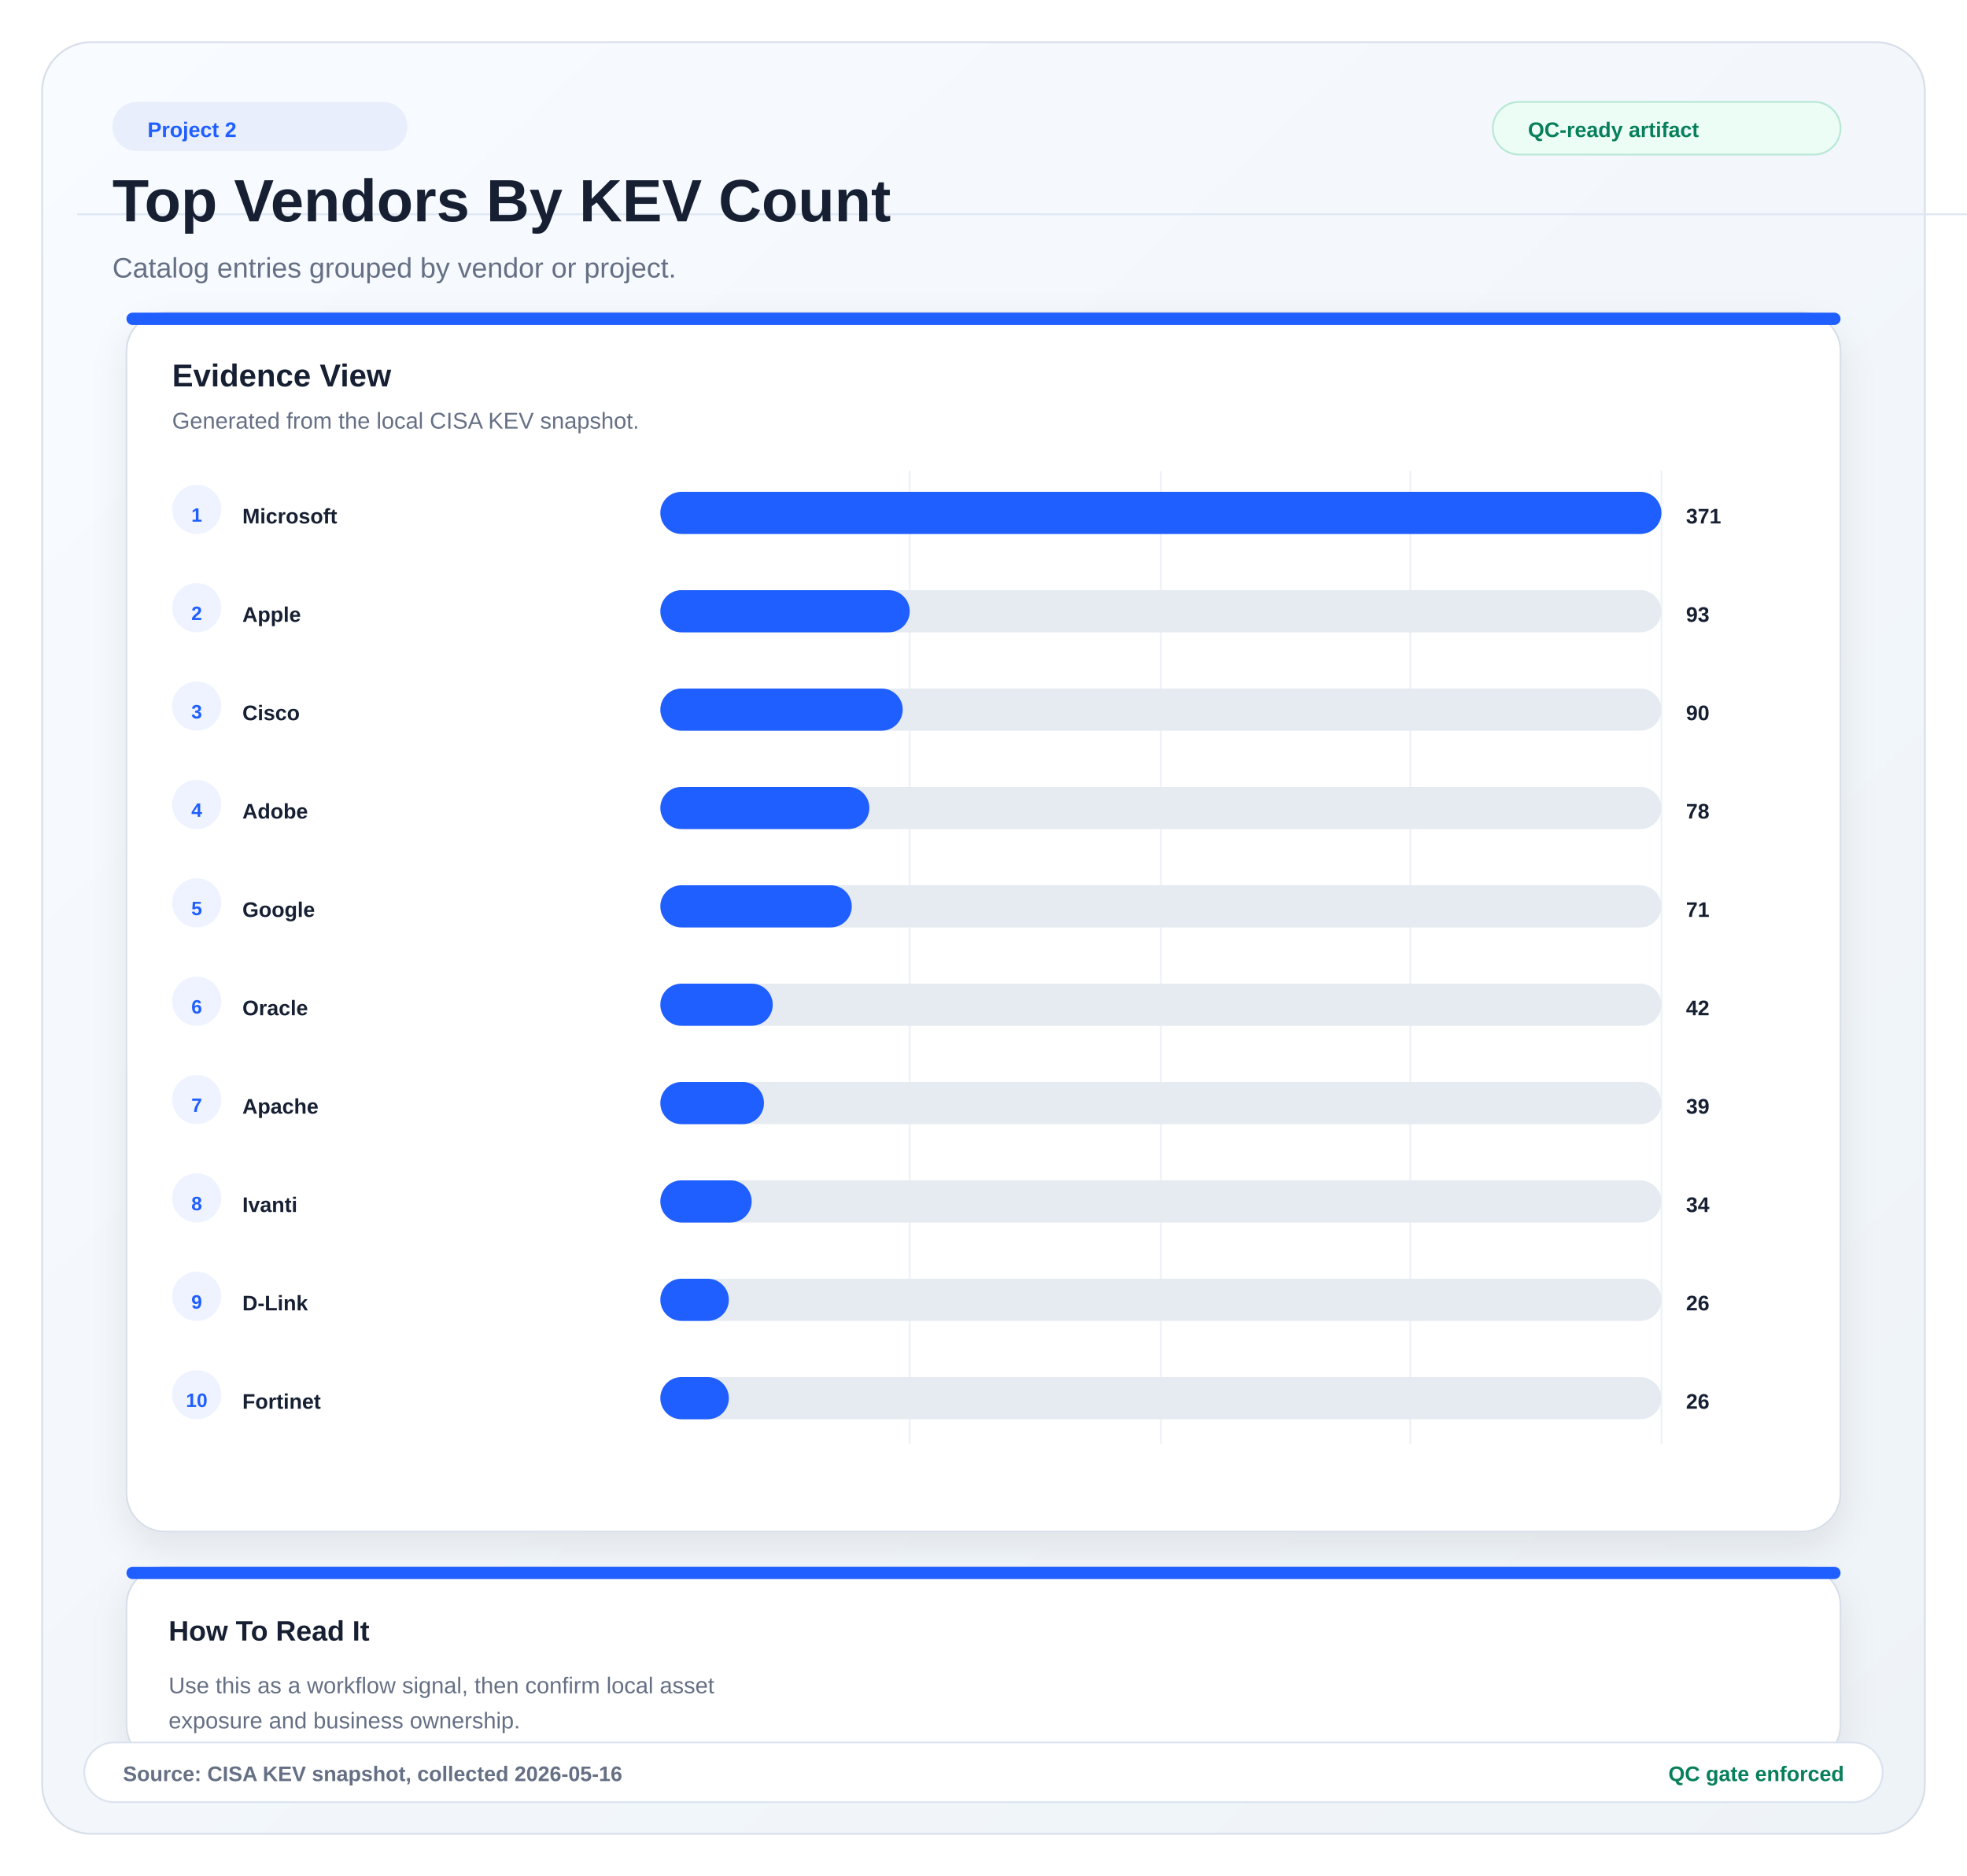
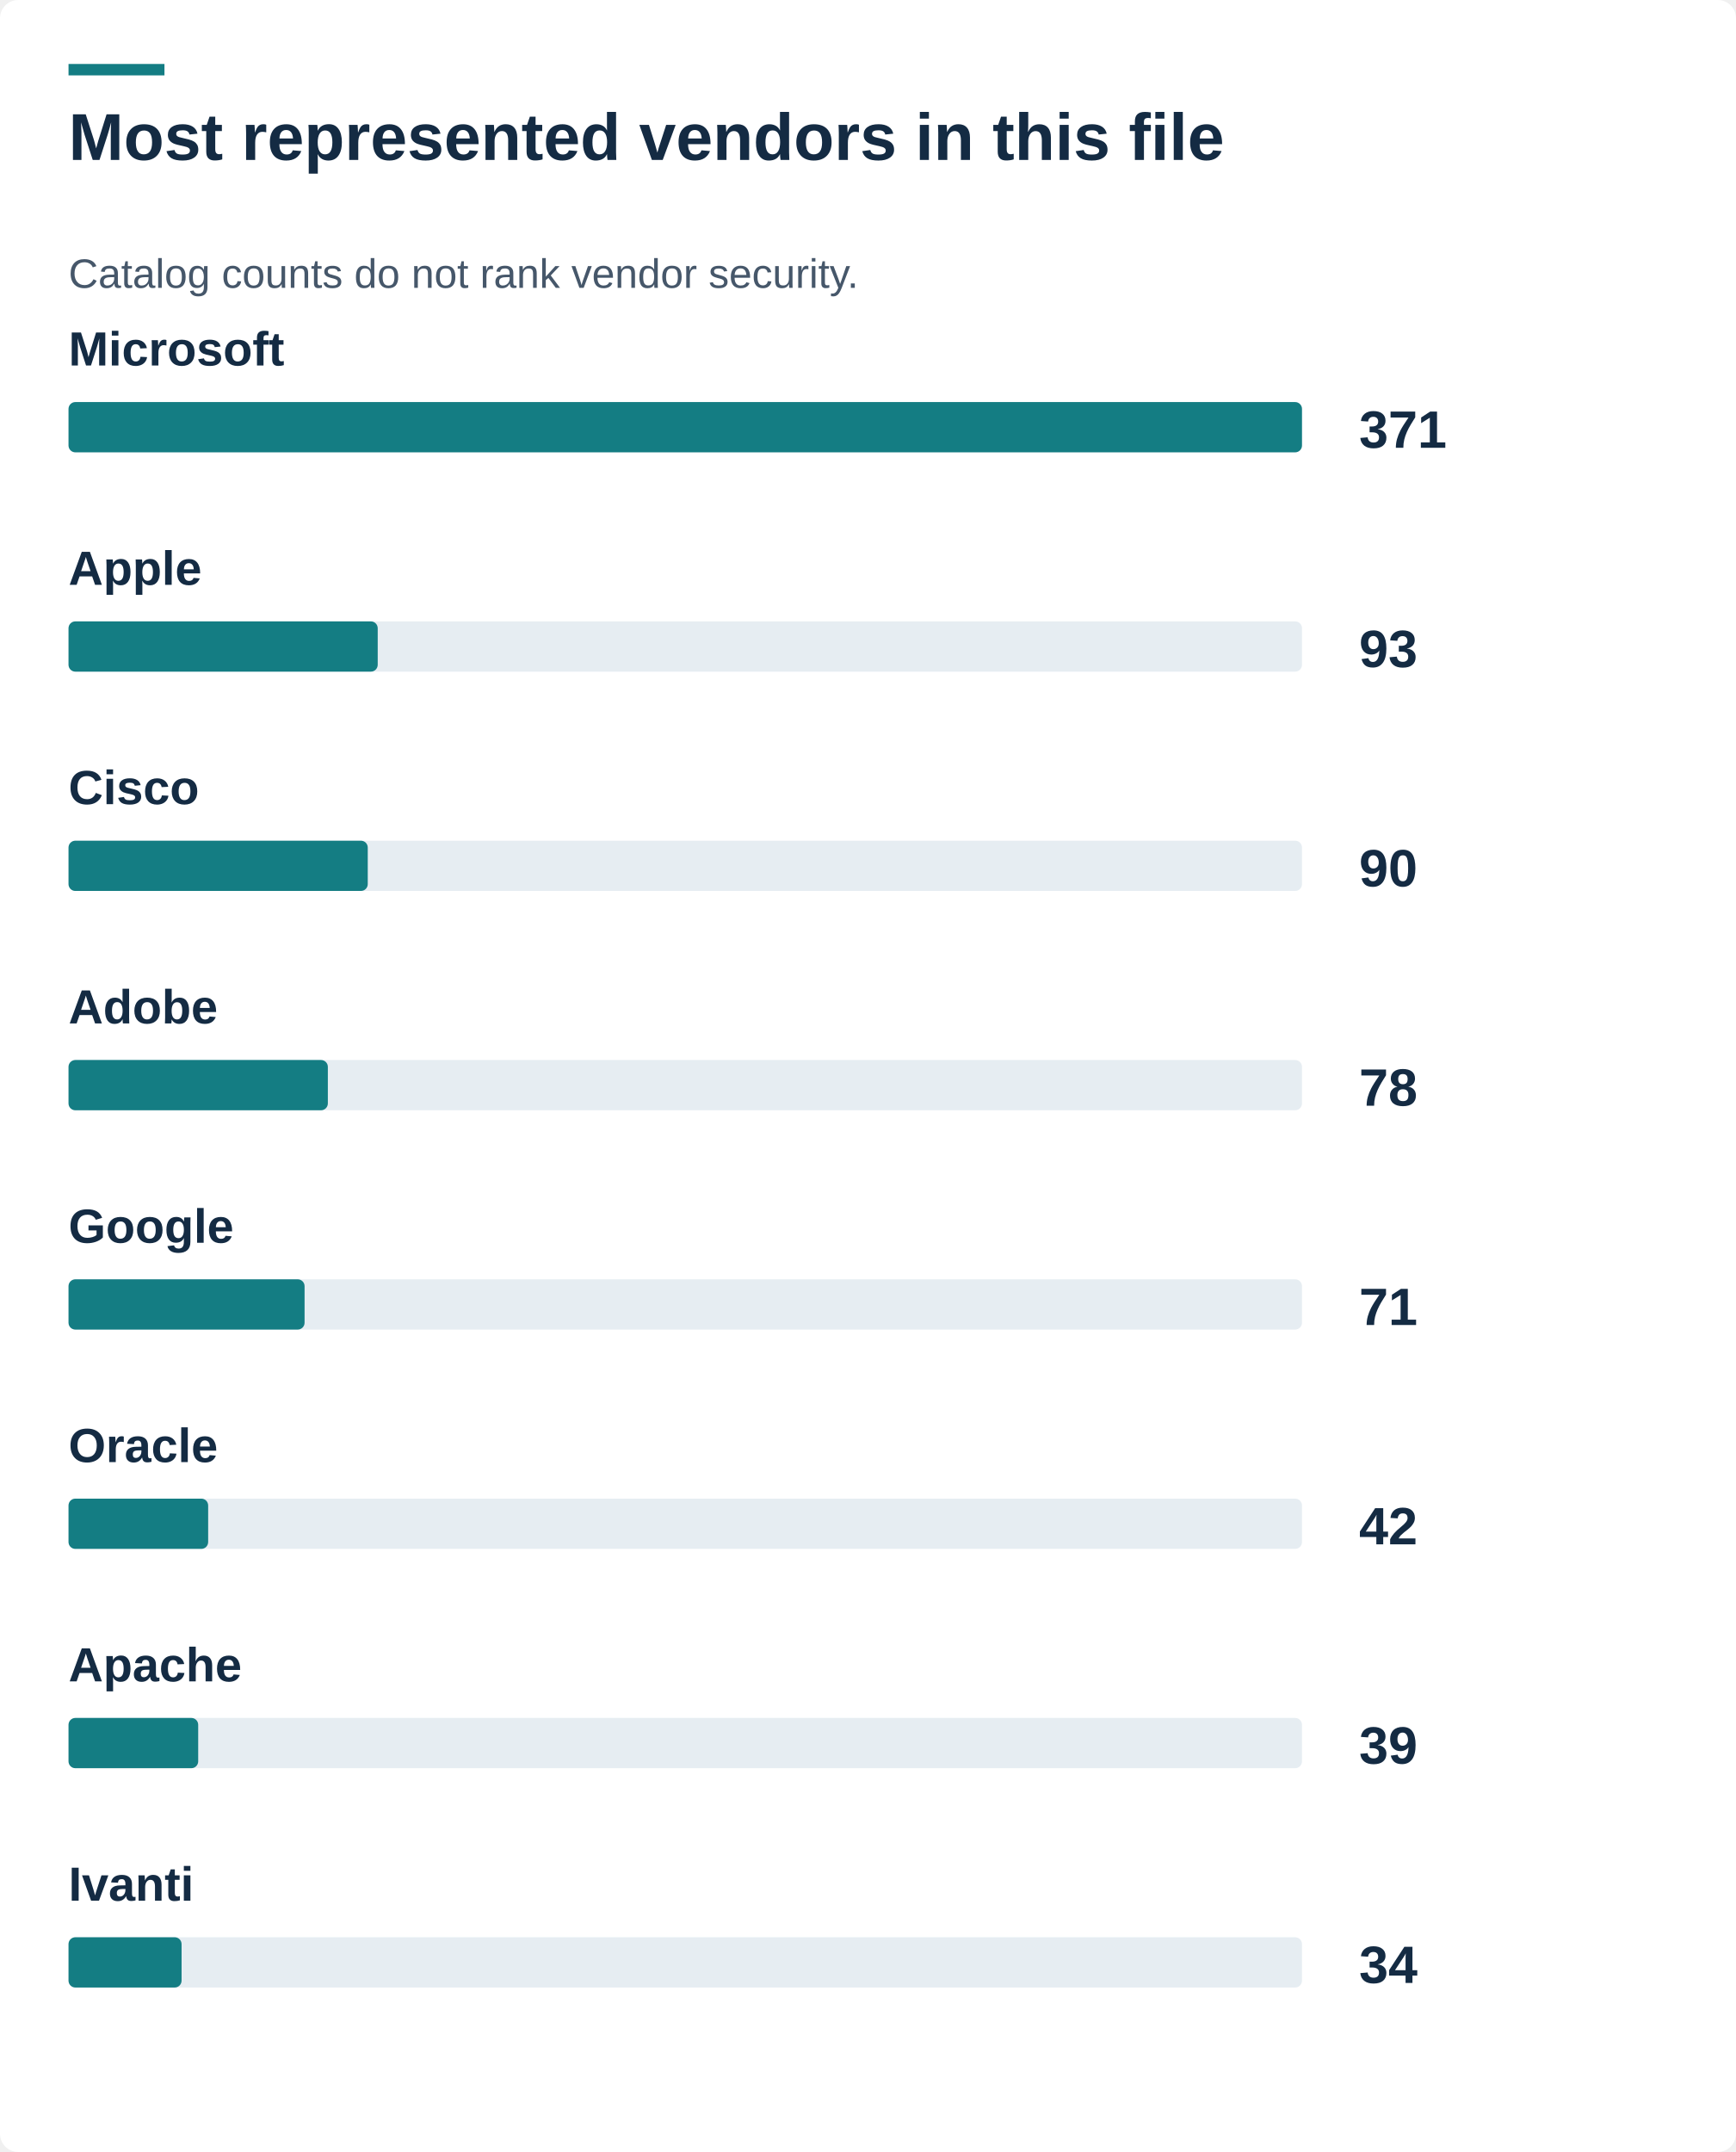
- <svg xmlns="http://www.w3.org/2000/svg" width="1120" height="1068" viewBox="0 0 1120 1068" role="img" aria-labelledby="title desc" data-qc-version="2" data-qc-polish="true">
+ <svg xmlns="http://www.w3.org/2000/svg" width="760" height="942" viewBox="0 0 760 942" role="img" aria-labelledby="title desc">
  <defs>
-     <linearGradient id="canvasGrad" x1="0" x2="1" y1="0" y2="1">
-       <stop offset="0%" stop-color="#f8fbff" />
-       <stop offset="100%" stop-color="#eef3f8" />
-     </linearGradient>
-     <filter id="cardShadow" x="-8%" y="-8%" width="116%" height="116%">
-       <feDropShadow dx="0" dy="8" stdDeviation="10" flood-color="#0f172a" flood-opacity="0.08" />
-     </filter>
-     <marker id="arrowHead" markerWidth="14" markerHeight="14" refX="12" refY="7" orient="auto" markerUnits="strokeWidth">
-       <path d="M2,2 L12,7 L2,12 Z" fill="#172033" />
+     <marker id="arrow" viewBox="0 0 10 10" refX="9" refY="5" markerWidth="8" markerHeight="8" orient="auto-start-reverse">
+       <path d="M 0 0 L 10 5 L 0 10 z" fill="#147d83" />
    </marker>
-     <style>
- .font { font-family: Segoe UI, Arial, Helvetica, sans-serif; }
- </style>
  </defs>
-   <rect width="100%" height="100%" fill="#ffffff" />
-   <rect data-qc-frame="true" x="24" y="24" width="1072" height="1020" rx="28" fill="url(#canvasGrad)" stroke="#d8dee9" />
-   <path d="M44 122 H1236" stroke="#dde6f3" stroke-width="1" />
-   <rect x="64" y="58" width="168" height="28" rx="14" fill="#e8eefc" />
-   <text class="font" x="84" y="78" font-size="12" font-weight="700" fill="#1f5eff" text-anchor="start">Project 2</text>
-   <rect x="850" y="58" width="198" height="30" rx="15" fill="#ecfdf5" stroke="#b8e7d6" />
-   <text class="font" x="870" y="78" font-size="12" font-weight="700" fill="#087f5b" text-anchor="start">QC-ready artifact</text>
-   <text class="font" x="64" y="126" font-size="34" font-weight="800" fill="#172033" text-anchor="start">Top Vendors By KEV Count</text>
-   <text class="font" x="64" y="158" font-size="16" font-weight="400" fill="#667085" text-anchor="start">Catalog entries grouped by vendor or project.</text>
-   <g data-qc-card="true">
-     <rect x="72" y="178" width="976" height="694" rx="22" fill="#ffffff" stroke="#d8dee9" filter="url(#cardShadow)" />
-     <rect x="72" y="178" width="976" height="7" rx="3.5" fill="#1f5eff" />
-     <text class="font" x="98" y="220" font-size="18" font-weight="800" fill="#172033" text-anchor="start">Evidence View</text>
-     <text class="font" x="98" y="244" font-size="13" font-weight="400" fill="#667085" text-anchor="start">Generated from the local CISA KEV snapshot.</text>
-     <line x1="518" y1="268" x2="518" y2="822" stroke="#edf1f7" stroke-width="1" />
-     <line x1="661" y1="268" x2="661" y2="822" stroke="#edf1f7" stroke-width="1" />
-     <line x1="803" y1="268" x2="803" y2="822" stroke="#edf1f7" stroke-width="1" />
-     <line x1="946" y1="268" x2="946" y2="822" stroke="#edf1f7" stroke-width="1" />
-     <rect x="98" y="276" width="28" height="28" rx="14" fill="#eef3ff" />
-     <text class="font" x="112" y="297" font-size="11" font-weight="800" fill="#1f5eff" text-anchor="middle">1</text>
-     <text class="font" x="138" y="298" font-size="12" font-weight="600" fill="#172033" text-anchor="start">Microsoft</text>
-     <rect x="376" y="280" width="570" height="24" rx="12" fill="#e6ebf2" />
-     <rect x="376" y="280" width="570" height="24" rx="12" fill="#1f5eff" />
-     <text class="font" x="960" y="298" font-size="12" font-weight="800" fill="#172033" text-anchor="start">371</text>
-     <rect x="98" y="332" width="28" height="28" rx="14" fill="#eef3ff" />
-     <text class="font" x="112" y="353" font-size="11" font-weight="800" fill="#1f5eff" text-anchor="middle">2</text>
-     <text class="font" x="138" y="354" font-size="12" font-weight="600" fill="#172033" text-anchor="start">Apple</text>
-     <rect x="376" y="336" width="570" height="24" rx="12" fill="#e6ebf2" />
-     <rect x="376" y="336" width="142" height="24" rx="12" fill="#1f5eff" />
-     <text class="font" x="960" y="354" font-size="12" font-weight="800" fill="#172033" text-anchor="start">93</text>
-     <rect x="98" y="388" width="28" height="28" rx="14" fill="#eef3ff" />
-     <text class="font" x="112" y="409" font-size="11" font-weight="800" fill="#1f5eff" text-anchor="middle">3</text>
-     <text class="font" x="138" y="410" font-size="12" font-weight="600" fill="#172033" text-anchor="start">Cisco</text>
-     <rect x="376" y="392" width="570" height="24" rx="12" fill="#e6ebf2" />
-     <rect x="376" y="392" width="138" height="24" rx="12" fill="#1f5eff" />
-     <text class="font" x="960" y="410" font-size="12" font-weight="800" fill="#172033" text-anchor="start">90</text>
-     <rect x="98" y="444" width="28" height="28" rx="14" fill="#eef3ff" />
-     <text class="font" x="112" y="465" font-size="11" font-weight="800" fill="#1f5eff" text-anchor="middle">4</text>
-     <text class="font" x="138" y="466" font-size="12" font-weight="600" fill="#172033" text-anchor="start">Adobe</text>
-     <rect x="376" y="448" width="570" height="24" rx="12" fill="#e6ebf2" />
-     <rect x="376" y="448" width="119" height="24" rx="12" fill="#1f5eff" />
-     <text class="font" x="960" y="466" font-size="12" font-weight="800" fill="#172033" text-anchor="start">78</text>
-     <rect x="98" y="500" width="28" height="28" rx="14" fill="#eef3ff" />
-     <text class="font" x="112" y="521" font-size="11" font-weight="800" fill="#1f5eff" text-anchor="middle">5</text>
-     <text class="font" x="138" y="522" font-size="12" font-weight="600" fill="#172033" text-anchor="start">Google</text>
-     <rect x="376" y="504" width="570" height="24" rx="12" fill="#e6ebf2" />
-     <rect x="376" y="504" width="109" height="24" rx="12" fill="#1f5eff" />
-     <text class="font" x="960" y="522" font-size="12" font-weight="800" fill="#172033" text-anchor="start">71</text>
-     <rect x="98" y="556" width="28" height="28" rx="14" fill="#eef3ff" />
-     <text class="font" x="112" y="577" font-size="11" font-weight="800" fill="#1f5eff" text-anchor="middle">6</text>
-     <text class="font" x="138" y="578" font-size="12" font-weight="600" fill="#172033" text-anchor="start">Oracle</text>
-     <rect x="376" y="560" width="570" height="24" rx="12" fill="#e6ebf2" />
-     <rect x="376" y="560" width="64" height="24" rx="12" fill="#1f5eff" />
-     <text class="font" x="960" y="578" font-size="12" font-weight="800" fill="#172033" text-anchor="start">42</text>
-     <rect x="98" y="612" width="28" height="28" rx="14" fill="#eef3ff" />
-     <text class="font" x="112" y="633" font-size="11" font-weight="800" fill="#1f5eff" text-anchor="middle">7</text>
-     <text class="font" x="138" y="634" font-size="12" font-weight="600" fill="#172033" text-anchor="start">Apache</text>
-     <rect x="376" y="616" width="570" height="24" rx="12" fill="#e6ebf2" />
-     <rect x="376" y="616" width="59" height="24" rx="12" fill="#1f5eff" />
-     <text class="font" x="960" y="634" font-size="12" font-weight="800" fill="#172033" text-anchor="start">39</text>
-     <rect x="98" y="668" width="28" height="28" rx="14" fill="#eef3ff" />
-     <text class="font" x="112" y="689" font-size="11" font-weight="800" fill="#1f5eff" text-anchor="middle">8</text>
-     <text class="font" x="138" y="690" font-size="12" font-weight="600" fill="#172033" text-anchor="start">Ivanti</text>
-     <rect x="376" y="672" width="570" height="24" rx="12" fill="#e6ebf2" />
-     <rect x="376" y="672" width="52" height="24" rx="12" fill="#1f5eff" />
-     <text class="font" x="960" y="690" font-size="12" font-weight="800" fill="#172033" text-anchor="start">34</text>
-     <rect x="98" y="724" width="28" height="28" rx="14" fill="#eef3ff" />
-     <text class="font" x="112" y="745" font-size="11" font-weight="800" fill="#1f5eff" text-anchor="middle">9</text>
-     <text class="font" x="138" y="746" font-size="12" font-weight="600" fill="#172033" text-anchor="start">D-Link</text>
-     <rect x="376" y="728" width="570" height="24" rx="12" fill="#e6ebf2" />
-     <rect x="376" y="728" width="39" height="24" rx="12" fill="#1f5eff" />
-     <text class="font" x="960" y="746" font-size="12" font-weight="800" fill="#172033" text-anchor="start">26</text>
-     <rect x="98" y="780" width="28" height="28" rx="14" fill="#eef3ff" />
-     <text class="font" x="112" y="801" font-size="11" font-weight="800" fill="#1f5eff" text-anchor="middle">10</text>
-     <text class="font" x="138" y="802" font-size="12" font-weight="600" fill="#172033" text-anchor="start">Fortinet</text>
-     <rect x="376" y="784" width="570" height="24" rx="12" fill="#e6ebf2" />
-     <rect x="376" y="784" width="39" height="24" rx="12" fill="#1f5eff" />
-     <text class="font" x="960" y="802" font-size="12" font-weight="800" fill="#172033" text-anchor="start">26</text>
-   </g>
-   <g data-qc-card="true">
-     <rect x="72" y="892" width="976" height="112" rx="22" fill="#ffffff" stroke="#d8dee9" filter="url(#cardShadow)" />
-     <rect x="72" y="892" width="976" height="7" rx="3.5" fill="#1f5eff" />
-     <text class="font" x="96" y="934" font-size="16" font-weight="800" fill="#172033" text-anchor="start">How To Read It</text>
-     <text class="font" x="96" y="964" font-size="13" font-weight="400" fill="#667085" text-anchor="start">Use this as a workflow signal, then confirm local asset</text>
-     <text class="font" x="96" y="984" font-size="13" font-weight="400" fill="#667085" text-anchor="start">exposure and business ownership.</text>
-   </g>
-   <g data-qc-footer="true">
-     <rect x="48" y="992" width="1024" height="34" rx="17" fill="#ffffff" stroke="#dbe3ef" />
-     <text class="font" x="70" y="1014" font-size="12" font-weight="600" fill="#667085" text-anchor="start">Source: CISA KEV snapshot, collected 2026-05-16</text>
-     <text class="font" x="1050" y="1014" font-size="12" font-weight="700" fill="#087f5b" text-anchor="end">QC gate enforced</text>
+   <rect width="760" height="100%" rx="8" fill="#ffffff" />
+   <g font-family="Arial, Helvetica, sans-serif">
+     <rect x="30" y="28" width="42" height="5" fill="#147d83" />
+     <text x="30" y="70" font-size="29" font-weight="700" fill="#142b43">Most represented vendors in this file</text>
+     <text x="30" y="126" font-size="18" font-weight="400" fill="#46576a">Catalog counts do not rank vendor security.</text>
+     <text x="30" y="160" font-size="21" font-weight="700" fill="#142b43">Microsoft</text>
+     <rect x="30" y="176" width="540" height="22" rx="3" fill="#e6edf2" />
+     <rect x="30" y="176" width="540.00" height="22" rx="3" fill="#147d83" />
+     <text x="595" y="196" font-size="23" font-weight="700" fill="#142b43">371</text>
+     <text x="30" y="256" font-size="21" font-weight="700" fill="#142b43">Apple</text>
+     <rect x="30" y="272" width="540" height="22" rx="3" fill="#e6edf2" />
+     <rect x="30" y="272" width="135.36" height="22" rx="3" fill="#147d83" />
+     <text x="595" y="292" font-size="23" font-weight="700" fill="#142b43">93</text>
+     <text x="30" y="352" font-size="21" font-weight="700" fill="#142b43">Cisco</text>
+     <rect x="30" y="368" width="540" height="22" rx="3" fill="#e6edf2" />
+     <rect x="30" y="368" width="131.00" height="22" rx="3" fill="#147d83" />
+     <text x="595" y="388" font-size="23" font-weight="700" fill="#142b43">90</text>
+     <text x="30" y="448" font-size="21" font-weight="700" fill="#142b43">Adobe</text>
+     <rect x="30" y="464" width="540" height="22" rx="3" fill="#e6edf2" />
+     <rect x="30" y="464" width="113.53" height="22" rx="3" fill="#147d83" />
+     <text x="595" y="484" font-size="23" font-weight="700" fill="#142b43">78</text>
+     <text x="30" y="544" font-size="21" font-weight="700" fill="#142b43">Google</text>
+     <rect x="30" y="560" width="540" height="22" rx="3" fill="#e6edf2" />
+     <rect x="30" y="560" width="103.34" height="22" rx="3" fill="#147d83" />
+     <text x="595" y="580" font-size="23" font-weight="700" fill="#142b43">71</text>
+     <text x="30" y="640" font-size="21" font-weight="700" fill="#142b43">Oracle</text>
+     <rect x="30" y="656" width="540" height="22" rx="3" fill="#e6edf2" />
+     <rect x="30" y="656" width="61.13" height="22" rx="3" fill="#147d83" />
+     <text x="595" y="676" font-size="23" font-weight="700" fill="#142b43">42</text>
+     <text x="30" y="736" font-size="21" font-weight="700" fill="#142b43">Apache</text>
+     <rect x="30" y="752" width="540" height="22" rx="3" fill="#e6edf2" />
+     <rect x="30" y="752" width="56.77" height="22" rx="3" fill="#147d83" />
+     <text x="595" y="772" font-size="23" font-weight="700" fill="#142b43">39</text>
+     <text x="30" y="832" font-size="21" font-weight="700" fill="#142b43">Ivanti</text>
+     <rect x="30" y="848" width="540" height="22" rx="3" fill="#e6edf2" />
+     <rect x="30" y="848" width="49.49" height="22" rx="3" fill="#147d83" />
+     <text x="595" y="868" font-size="23" font-weight="700" fill="#142b43">34</text>
  </g>
</svg>
